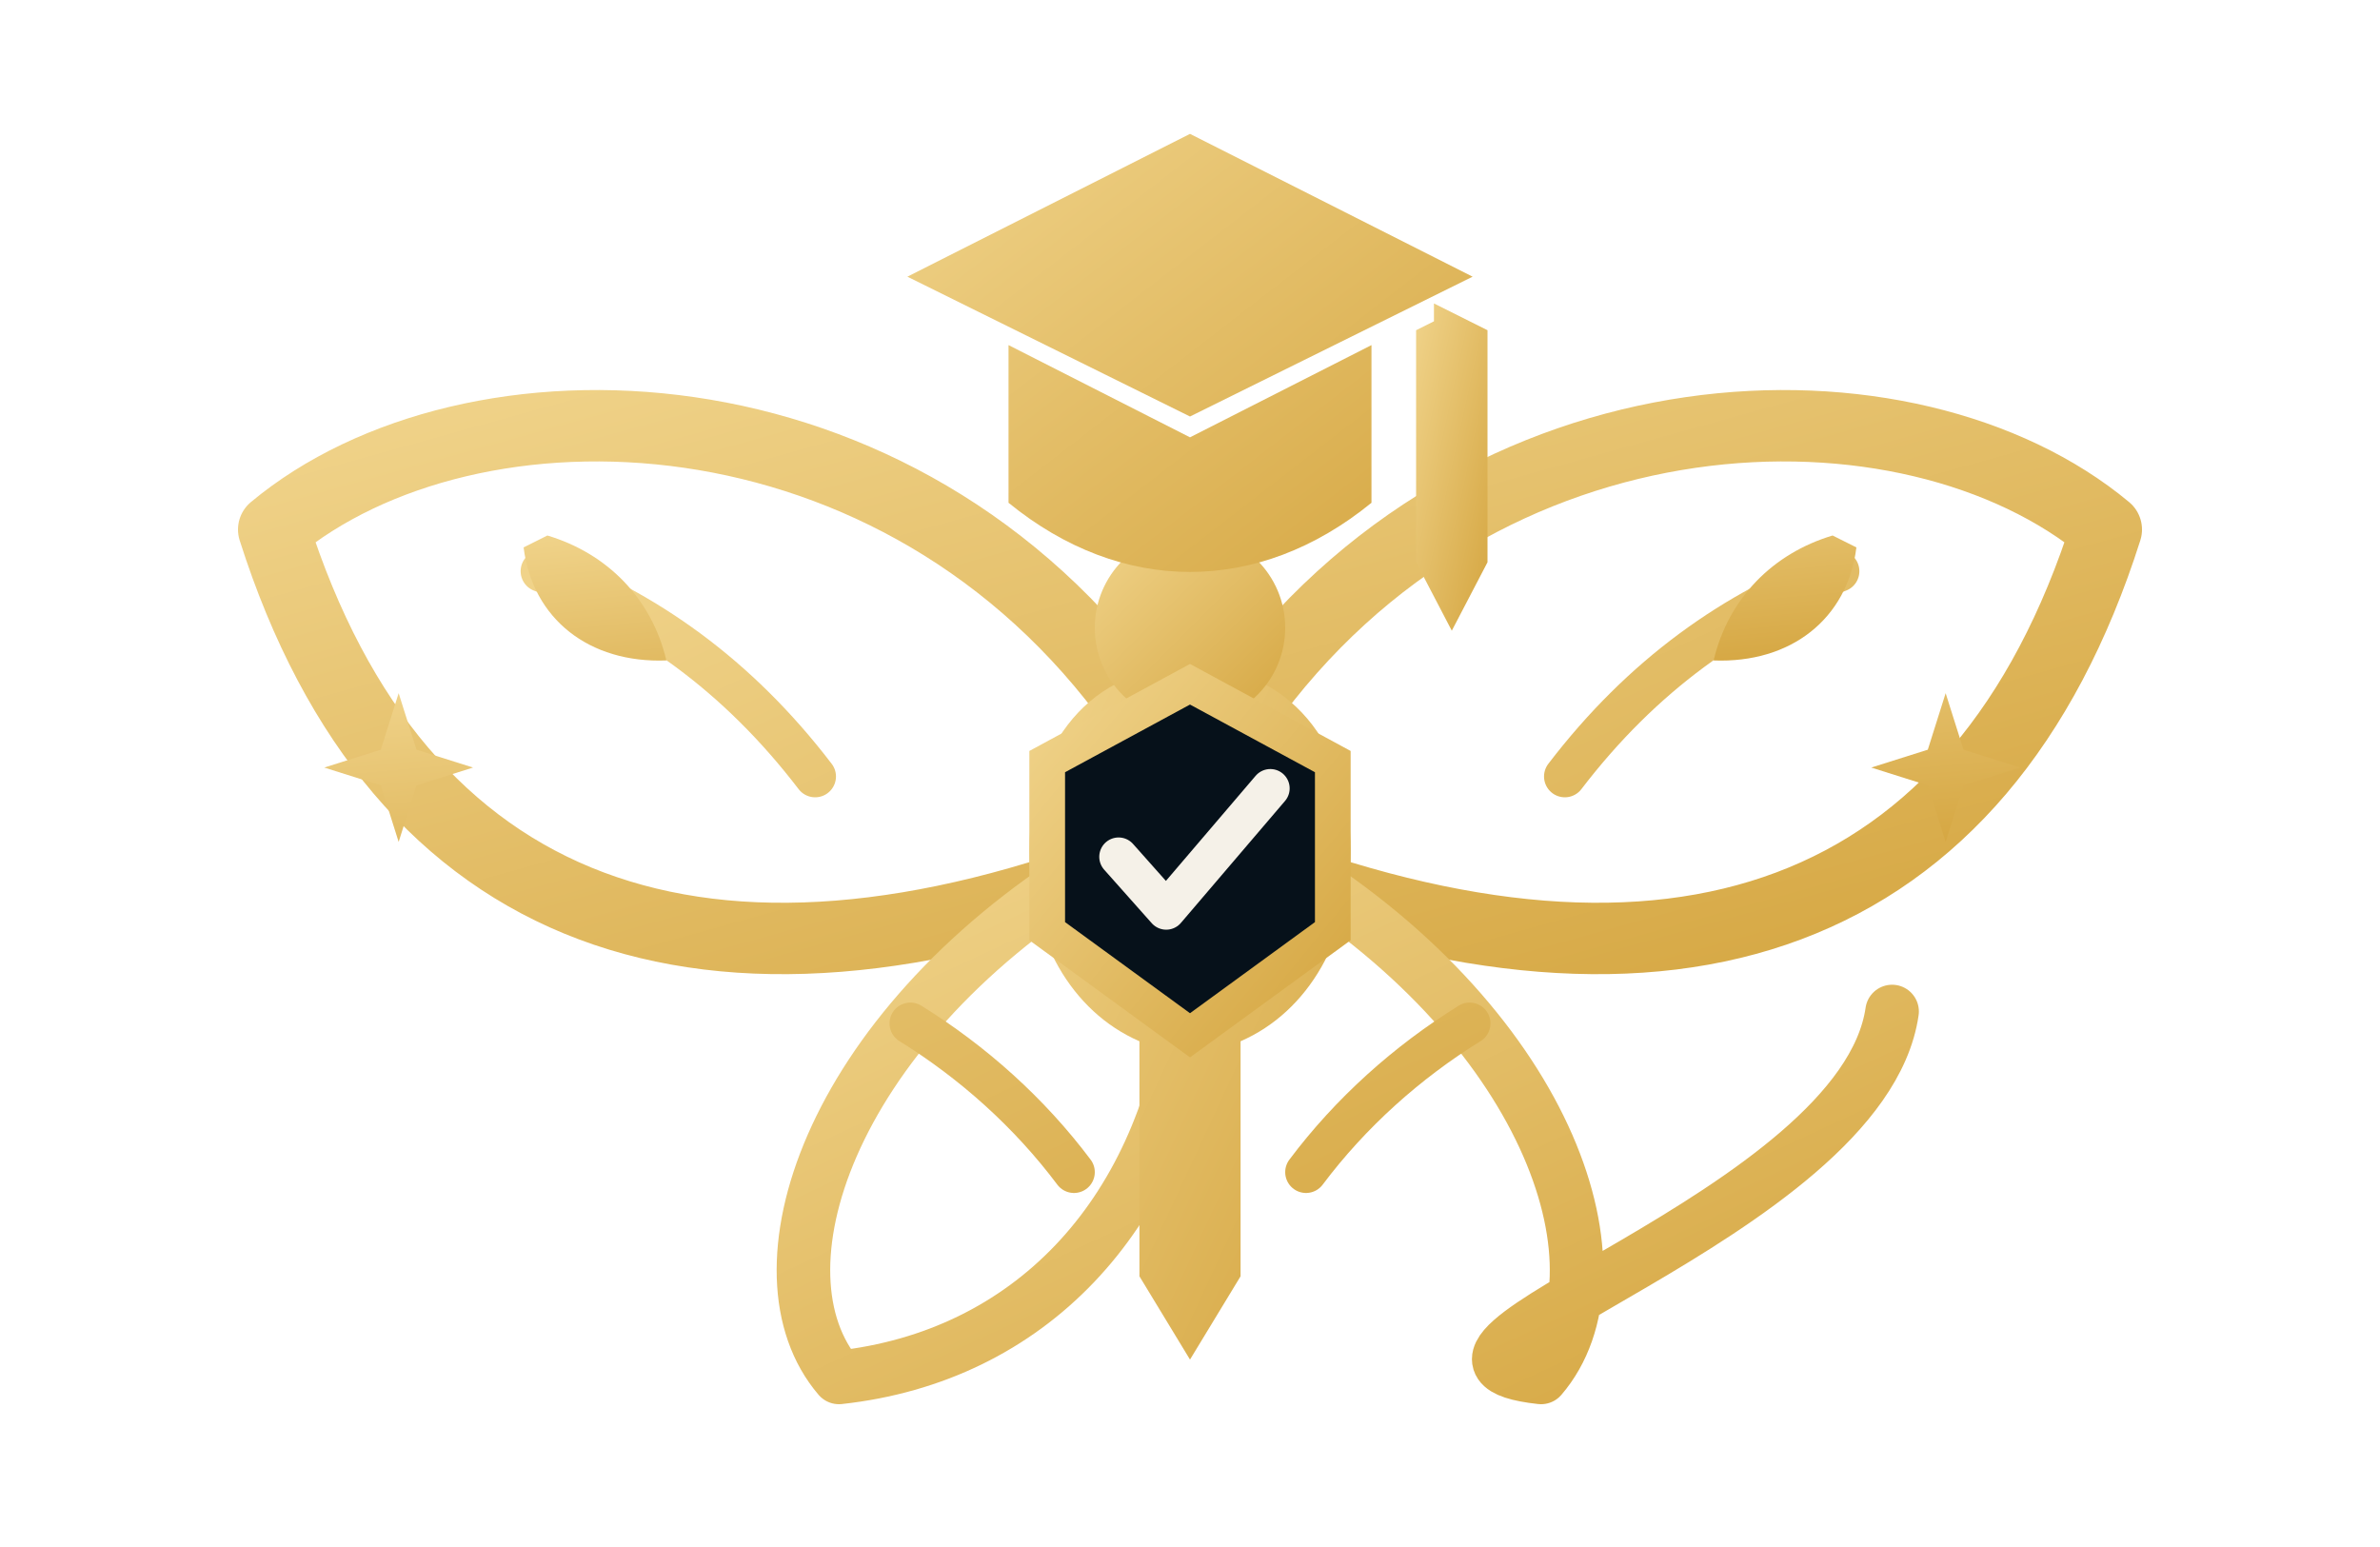
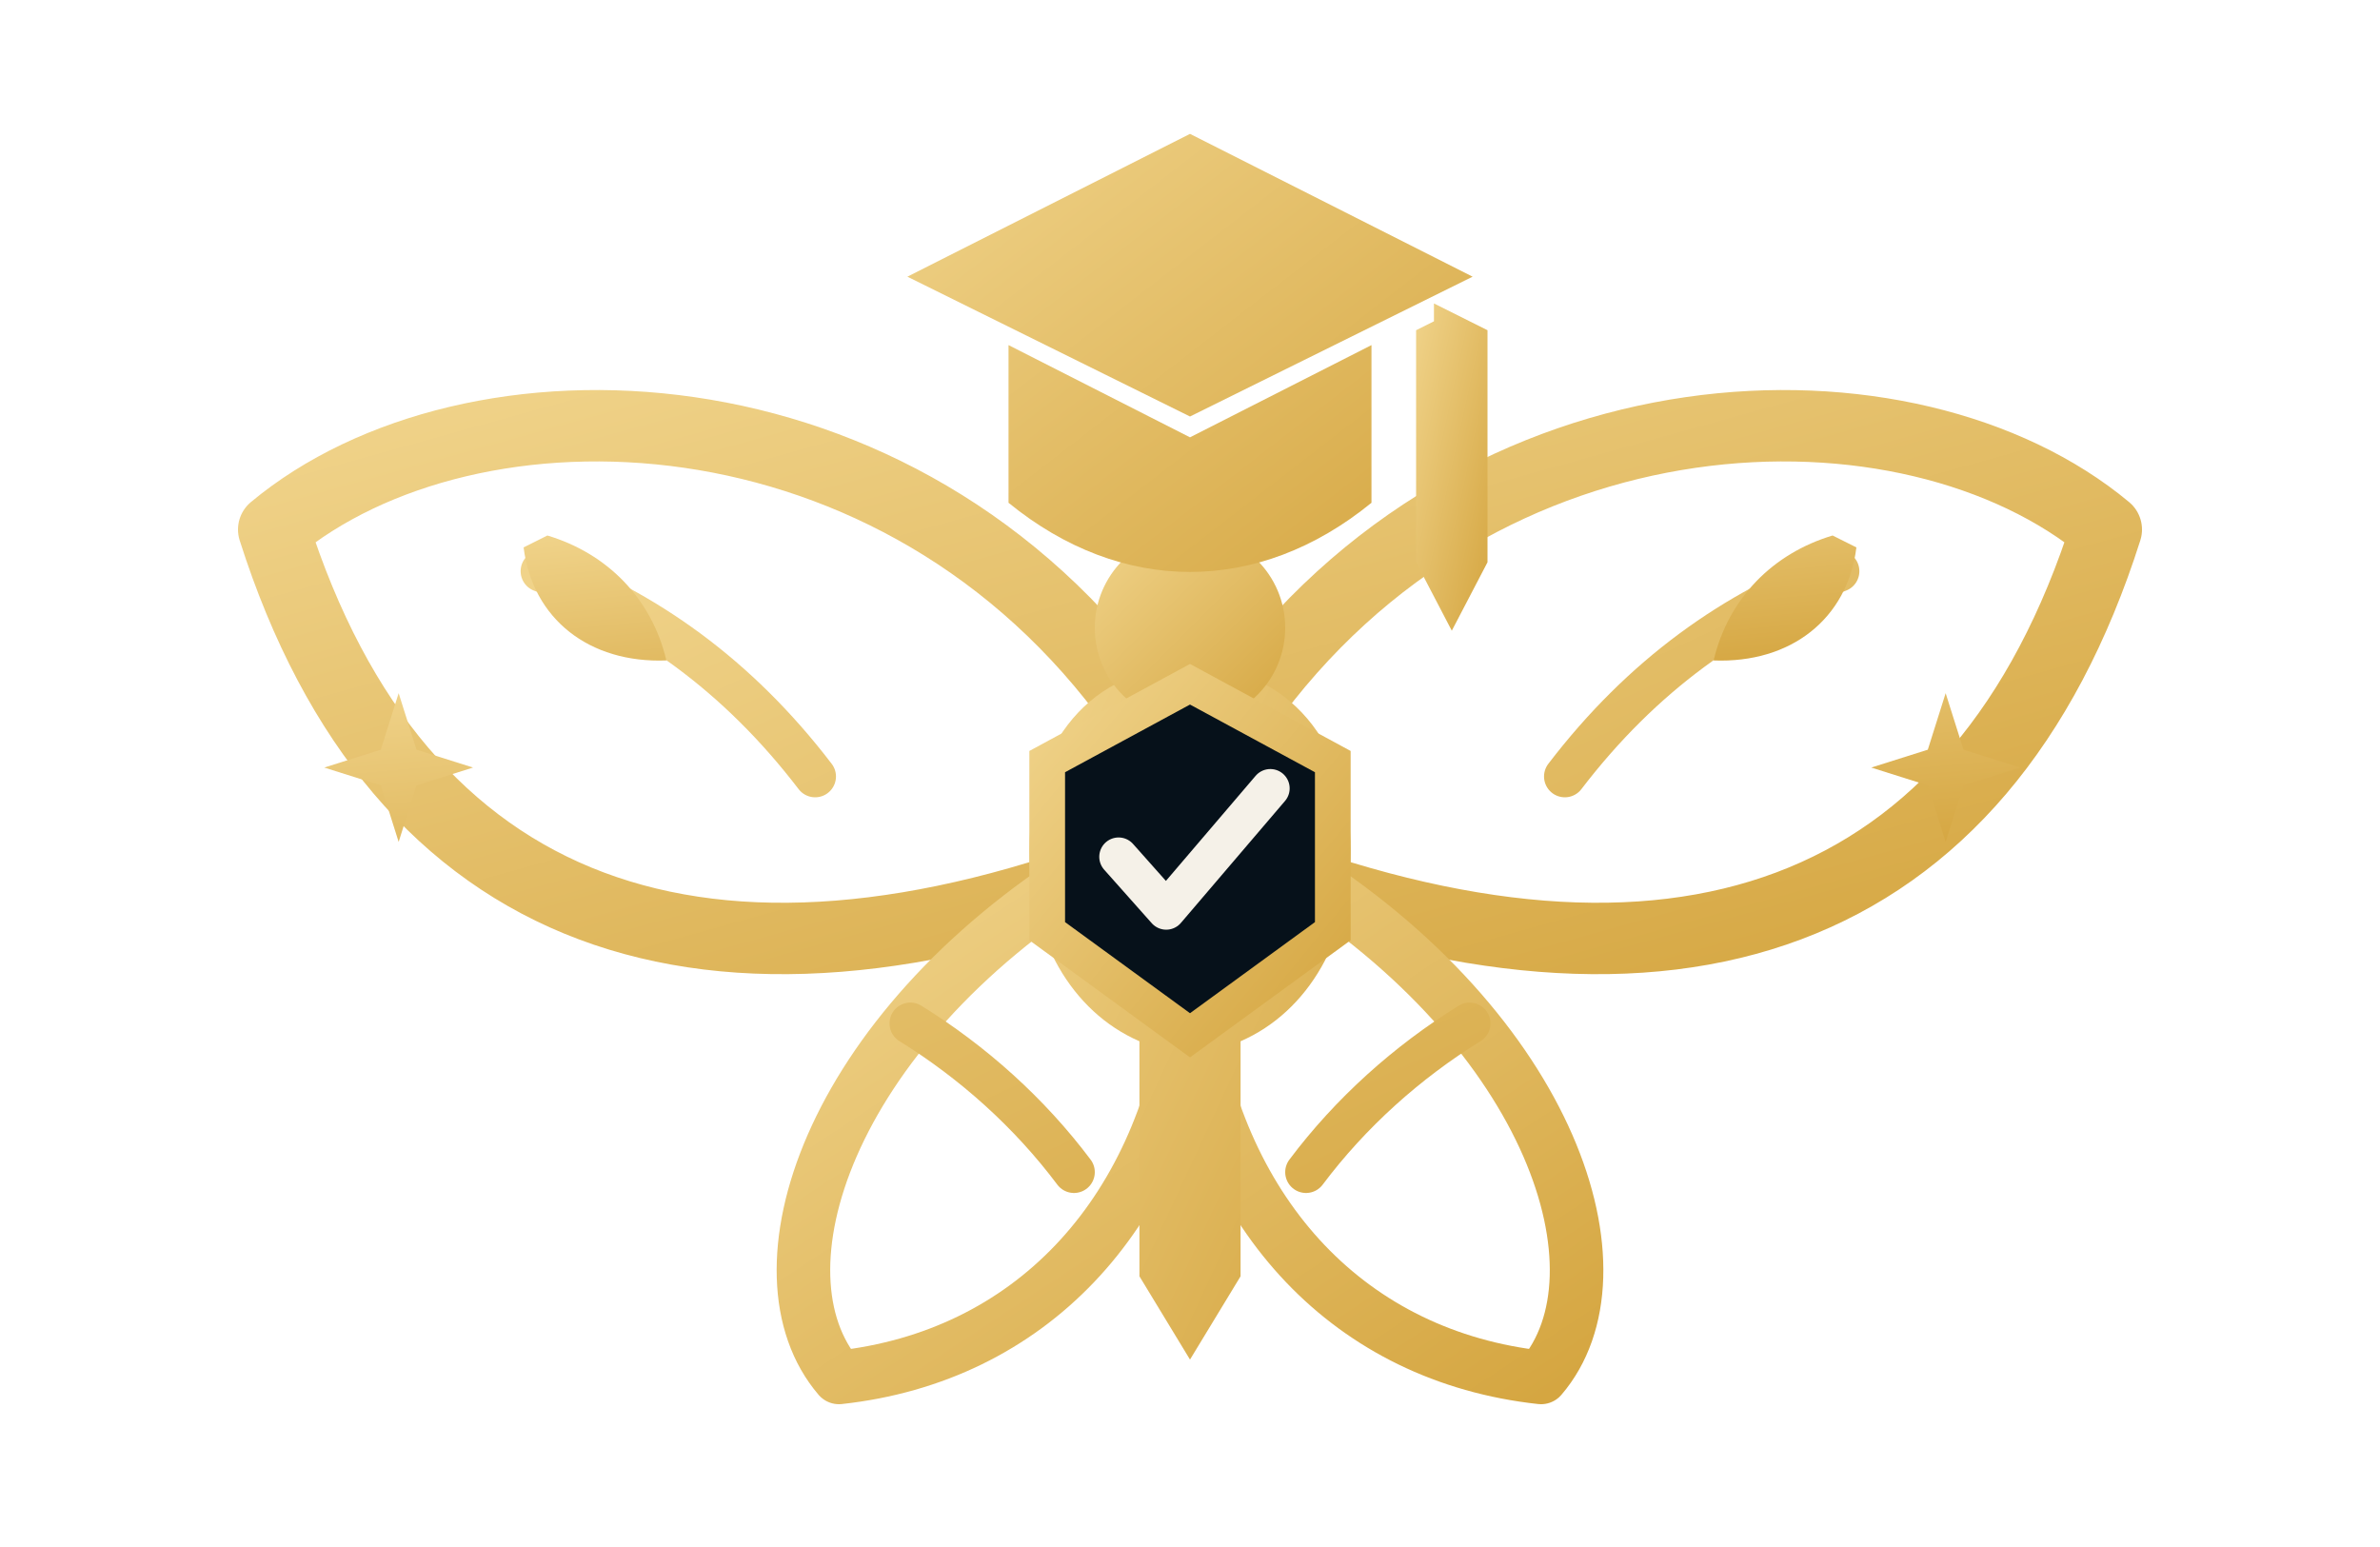
<svg xmlns="http://www.w3.org/2000/svg" viewBox="0 0 800 520" role="img" aria-labelledby="t d">
  <defs>
    <linearGradient id="g" x1="0" y1="0" x2="1" y2="1">
      <stop offset="0" stop-color="#F0D38A" />
      <stop offset="1" stop-color="#D5A641" />
    </linearGradient>
  </defs>
  <g fill="none" stroke="url(#g)" stroke-linecap="round" stroke-linejoin="round">
    <path stroke-width="24" d="M382 238C302 126 158 123 92 178c42 132 146 168 290 112M418 238c80-112 224-115 290-60-42 132-146 168-290 112" />
-     <path stroke-width="18" d="M366 292c-88 55-114 136-84 171 64-7 108-54 118-123M434 292c88 55 114 136 84 171-64-7 108-54 118-123" />
+     <path stroke-width="18" d="M366 292c-88 55-114 136-84 171 64-7 108-54 118-123M434 292c88 55 114 136 84 171-64-7-108-54-118-123" />
    <path stroke-width="14" d="M182 192c35 13 66 35 92 69M618 192c-35 13-66 35-92 69M306 344c21 13 40 30 55 50M494 344c-21 13-40 30-55 50" />
  </g>
  <g fill="url(#g)">
    <path d="M400 224c-33 0-54 26-54 62 0 29 14 54 37 64v79l17 28 17-28v-79c23-10 37-35 37-64 0-36-21-62-54-62Z" />
    <circle cx="400" cy="211" r="32" />
    <path d="M305 93 400 45l95 48-95 47-95-47Zm34 23v53c38 31 84 31 122 0v-53l-61 31-61-31Z" />
    <path d="m482 102 18 9v78l-12 23-12-23v-78l6-3Z" />
  </g>
  <g transform="translate(400 284)">
    <path d="M0-54 48-28v57L0 64-48 29v-57L0-54Z" fill="#06111A" stroke="url(#g)" stroke-width="12" />
    <path d="m-24 4 16 18 35-41" fill="none" stroke="#F5F1E8" stroke-width="13" stroke-linecap="round" stroke-linejoin="round" />
  </g>
  <g fill="url(#g)">
    <path d="M184 180c20 6 35 21 40 42-26 1-45-14-48-38l8-4ZM616 180c-20 6-35 21-40 42 26 1 45-14 48-38l-8-4Z" />
    <path d="m140 252 19 6-19 6-6 19-6-19-19-6 19-6 6-19 6 19ZM660 252l19 6-19 6-6 19-6-19-19-6 19-6 6-19 6 19Z" />
  </g>
</svg>
